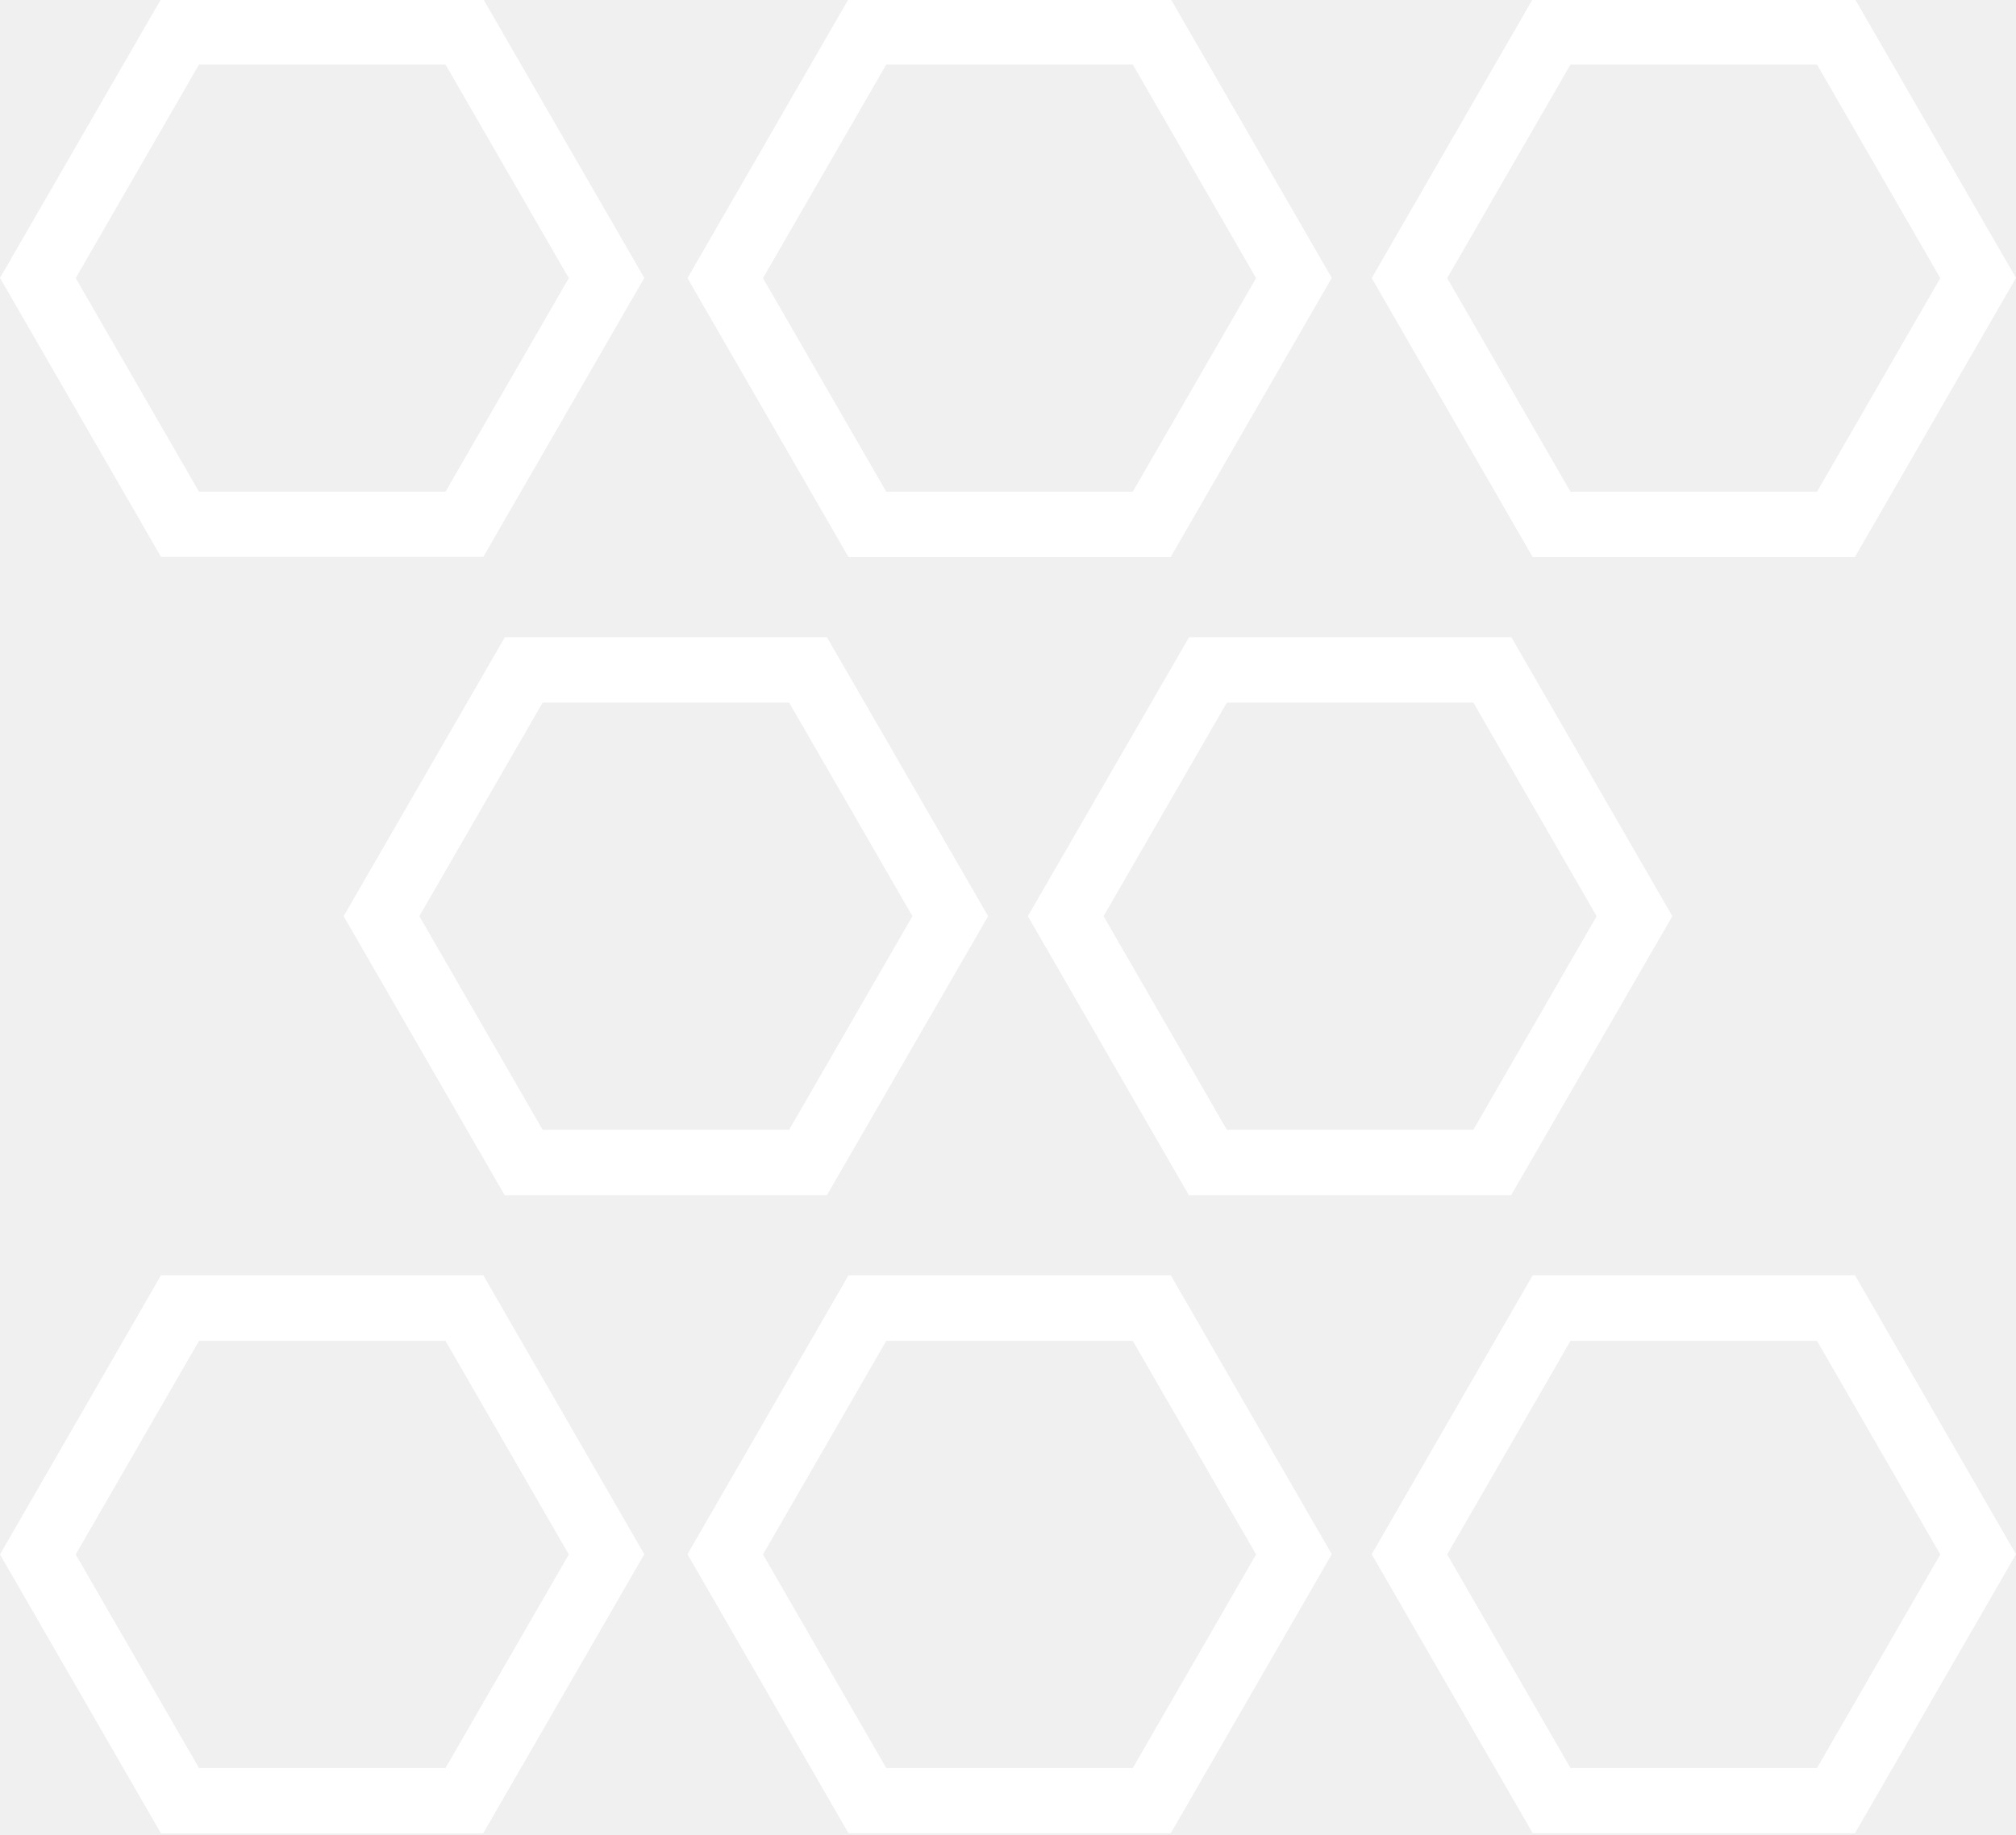
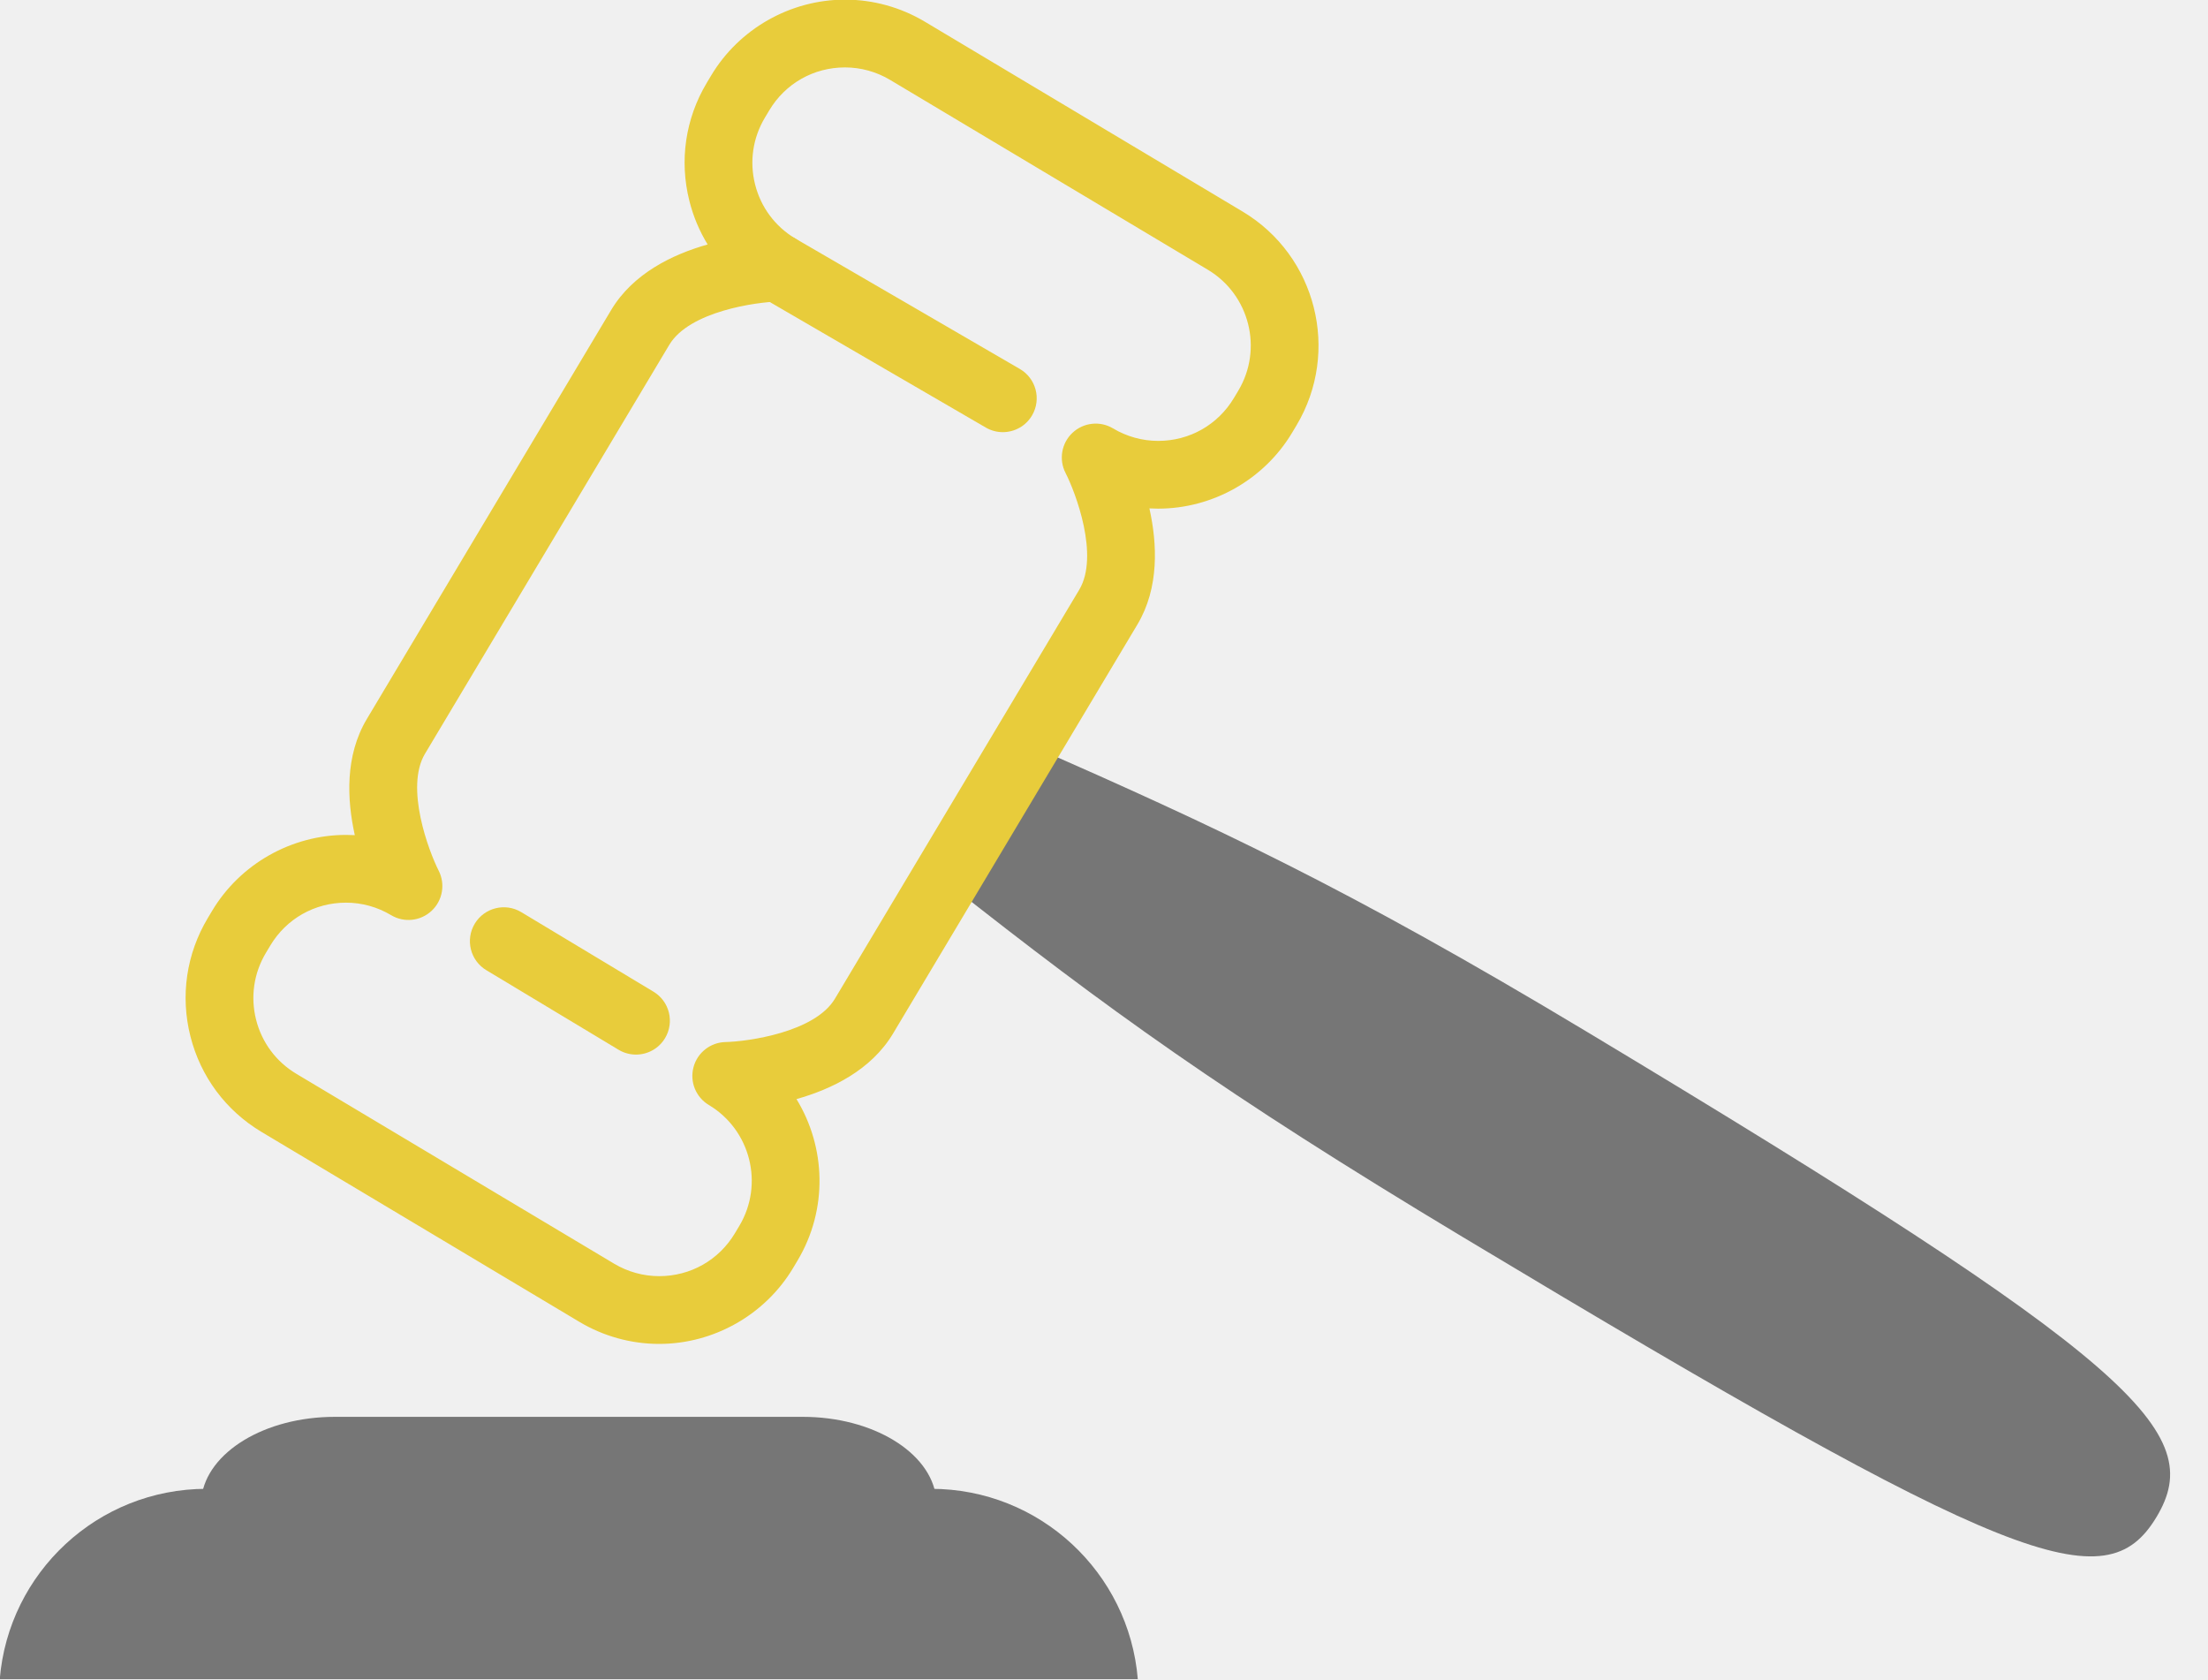
- <svg xmlns="http://www.w3.org/2000/svg" width="92.4" height="84.1" viewBox="3.8 8 92.4 84.1" overflow="hidden">
-   <style>
- .MsftOfcThm_Background1_Fill_v2 {
-  fill:#FFFFFF; 
- }
- </style>
+ <svg xmlns="http://www.w3.org/2000/svg" contentScriptType="text/ecmascript" fill="#000000" width="260.7" zoomAndPan="magnify" contentStyleType="text/css" viewBox="84.5 111.5 260.7 198.3" height="198.3" preserveAspectRatio="xMidYMid meet" version="1">
  <g id="change1_1">
-     <path d="M25.95 33.53 33.33 20.74 25.95 7.96 11.18 7.96 3.8 20.74 11.18 33.53 25.95 33.53ZM12.92 10.96 24.22 10.96 29.87 20.75 24.22 30.54 12.92 30.54 7.27 20.75 12.92 10.96Z" class="MsftOfcThm_Background1_Fill_v2" fill="#FFFFFF" />
+     <path fill="#767676" d="M195.03,288.279c-0.667-5.323-7.465-9.507-15.759-9.507h-55.228c-8.294,0-15.092,4.184-15.758,9.507 H195.03z" />
  </g>
  <g id="change1_2">
-     <path d="M57.46 33.53 64.84 20.74 57.46 7.96 42.69 7.96 35.31 20.75 42.69 33.54 57.46 33.54ZM44.42 10.96 55.72 10.96 61.37 20.75 55.72 30.54 44.42 30.54 38.77 20.75 44.42 10.96Z" class="MsftOfcThm_Background1_Fill_v2" fill="#FFFFFF" />
+     <path fill="#767676" d="M218.841,309.743c-1.032-12.582-11.563-22.473-24.411-22.473h-85.547 c-12.848,0-23.379,9.891-24.411,22.473H218.841z" />
  </g>
-   <g id="change1_3">
-     <path d="M88.82 33.53 96.2 20.74 88.82 7.96 74.05 7.96 66.67 20.75 74.05 33.54 88.82 33.54ZM75.78 10.96 87.08 10.96 92.73 20.75 87.08 30.54 75.78 30.54 70.13 20.75 75.78 10.96Z" class="MsftOfcThm_Background1_Fill_v2" fill="#FFFFFF" />
-   </g>
-   <g id="change1_4">
-     <path d="M25.95 92.04 33.33 79.25 25.95 66.46 11.18 66.46 3.8 79.26 11.18 92.05 25.95 92.05ZM12.92 69.47 24.22 69.47 29.87 79.26 24.22 89.05 12.92 89.05 7.27 79.26 12.92 69.47Z" class="MsftOfcThm_Background1_Fill_v2" fill="#FFFFFF" />
-   </g>
-   <g id="change1_5">
-     <path d="M57.46 92.04 64.84 79.25 57.46 66.46 42.69 66.46 35.31 79.25 42.69 92.04 57.46 92.04ZM44.42 69.47 55.72 69.47 61.37 79.26 55.72 89.05 44.42 89.05 38.77 79.26 44.42 69.47Z" class="MsftOfcThm_Background1_Fill_v2" fill="#FFFFFF" />
-   </g>
-   <g id="change1_6">
-     <path d="M88.82 92.04 96.2 79.25 88.82 66.46 74.05 66.46 66.67 79.25 74.05 92.04 88.82 92.04ZM75.78 69.47 87.08 69.47 92.73 79.26 87.08 89.05 75.78 89.05 70.13 79.26 75.78 69.47Z" class="MsftOfcThm_Background1_Fill_v2" fill="#FFFFFF" />
-   </g>
-   <g id="change1_7">
-     <path d="M41.7 37.21 26.94 37.21 19.55 50 26.93 62.79 41.7 62.79 49.09 50 41.7 37.21ZM39.97 59.79 28.67 59.79 23.02 50 28.67 40.21 39.97 40.21 45.62 50 39.97 59.79Z" class="MsftOfcThm_Background1_Fill_v2" fill="#FFFFFF" />
-   </g>
-   <g id="change1_8">
-     <path d="M80.45 50 73.07 37.21 58.3 37.21 50.91 50 58.29 62.79 73.06 62.79 80.45 50ZM60.03 59.79 54.38 50 60.03 40.21 71.33 40.21 76.98 50 71.33 59.79 60.03 59.79Z" class="MsftOfcThm_Background1_Fill_v2" fill="#FFFFFF" />
+   <g>
+     <g id="change1_3">
+       <path fill="#767676" d="M196.41,215.775c18.76,14.787,32.402,24.713,60.802,41.773c64.895,38.986,75.896,43.062,81.908,33.051 c6.015-10.009-2.43-18.341-67.323-57.327c-28.403-17.059-43.75-24.146-65.615-33.765L196.41,215.775z" />
+     </g>
+     <g id="change2_1">
+       <path fill="#e8cc3b" d="M162.329,270.162c-3.312,0-6.572-0.902-9.427-2.607l-37.513-22.413 c-4.221-2.521-7.208-6.536-8.409-11.304s-0.475-9.719,2.047-13.94l0.516-0.862c3.304-5.531,9.365-8.967,15.816-8.967 c0.345,0,0.69,0.01,1.034,0.029c-0.937-4.208-1.167-9.384,1.419-13.712l28.843-48.276c2.584-4.326,7.248-6.577,11.396-7.747 c-0.962-1.572-1.691-3.298-2.154-5.137c-1.202-4.768-0.475-9.718,2.047-13.939l0.517-0.863c3.304-5.53,9.364-8.967,15.814-8.967 c3.312,0,6.572,0.902,9.427,2.607l37.513,22.412c8.713,5.207,11.567,16.531,6.362,25.245l-0.517,0.863 c-3.304,5.53-9.364,8.966-15.814,8.966c0,0,0,0-0.001,0c-0.346,0-0.69-0.01-1.034-0.029c0.937,4.208,1.167,9.384-1.42,13.713 l-28.842,48.276c-2.587,4.329-7.257,6.579-11.408,7.748c3.459,5.655,3.748,12.999,0.119,19.074l-0.515,0.862 C174.839,266.725,168.779,270.162,162.329,270.162z M125.358,218.068c-3.706,0-7.052,1.896-8.95,5.072l-0.516,0.862 c-1.425,2.385-1.836,5.184-1.156,7.88c0.68,2.696,2.368,4.966,4.755,6.392l37.513,22.413c1.615,0.965,3.457,1.475,5.324,1.475 c3.706,0,7.051-1.896,8.948-5.072l0.515-0.861c2.942-4.926,1.329-11.33-3.597-14.273c-1.532-0.916-2.272-2.736-1.813-4.46 c0.458-1.725,2.004-2.938,3.788-2.972c2.587-0.062,10.532-1.134,12.911-5.116l28.842-48.276 c2.402-4.02-0.43-11.493-1.612-13.793c-0.815-1.588-0.48-3.524,0.822-4.745c1.302-1.222,3.255-1.432,4.788-0.517 c1.615,0.965,3.457,1.475,5.325,1.475c0,0,0,0,0.001,0c3.705,0,7.05-1.896,8.947-5.071l0.517-0.863 c2.941-4.924,1.328-11.328-3.599-14.272l-37.513-22.411c-1.616-0.965-3.457-1.476-5.324-1.476c-3.706,0-7.051,1.896-8.948,5.072 l-0.517,0.864c-1.424,2.384-1.835,5.183-1.156,7.878c0.679,2.696,2.368,4.965,4.754,6.391c1.533,0.916,2.273,2.736,1.814,4.461 c-0.458,1.726-2.004,2.938-3.789,2.972c-2.586,0.062-10.53,1.133-12.911,5.117l-28.843,48.276 c-2.38,3.984,0.441,11.487,1.617,13.801c0.807,1.589,0.468,3.523-0.834,4.74c-1.302,1.217-3.25,1.429-4.779,0.515 C129.067,218.579,127.227,218.068,125.358,218.068z" />
+     </g>
+     <g id="change2_2">
+       <path fill="#e8cc3b" d="M202.901,162.52c-0.682,0-1.373-0.174-2.005-0.542l-26.549-15.424c-1.91-1.109-2.559-3.558-1.449-5.468 c1.109-1.911,3.558-2.56,5.468-1.449l26.549,15.424c1.91,1.109,2.559,3.558,1.449,5.468 C205.621,161.807,204.279,162.52,202.901,162.52z" />
+     </g>
+     <g id="change2_3">
+       <path fill="#e8cc3b" d="M159.589,236.005c-0.702,0-1.413-0.185-2.058-0.573l-15.611-9.391c-1.893-1.139-2.504-3.597-1.366-5.49 c1.139-1.892,3.596-2.505,5.49-1.366l15.611,9.391c1.893,1.139,2.504,3.597,1.366,5.49 C162.271,235.314,160.947,236.005,159.589,236.005z" />
+     </g>
  </g>
</svg>
